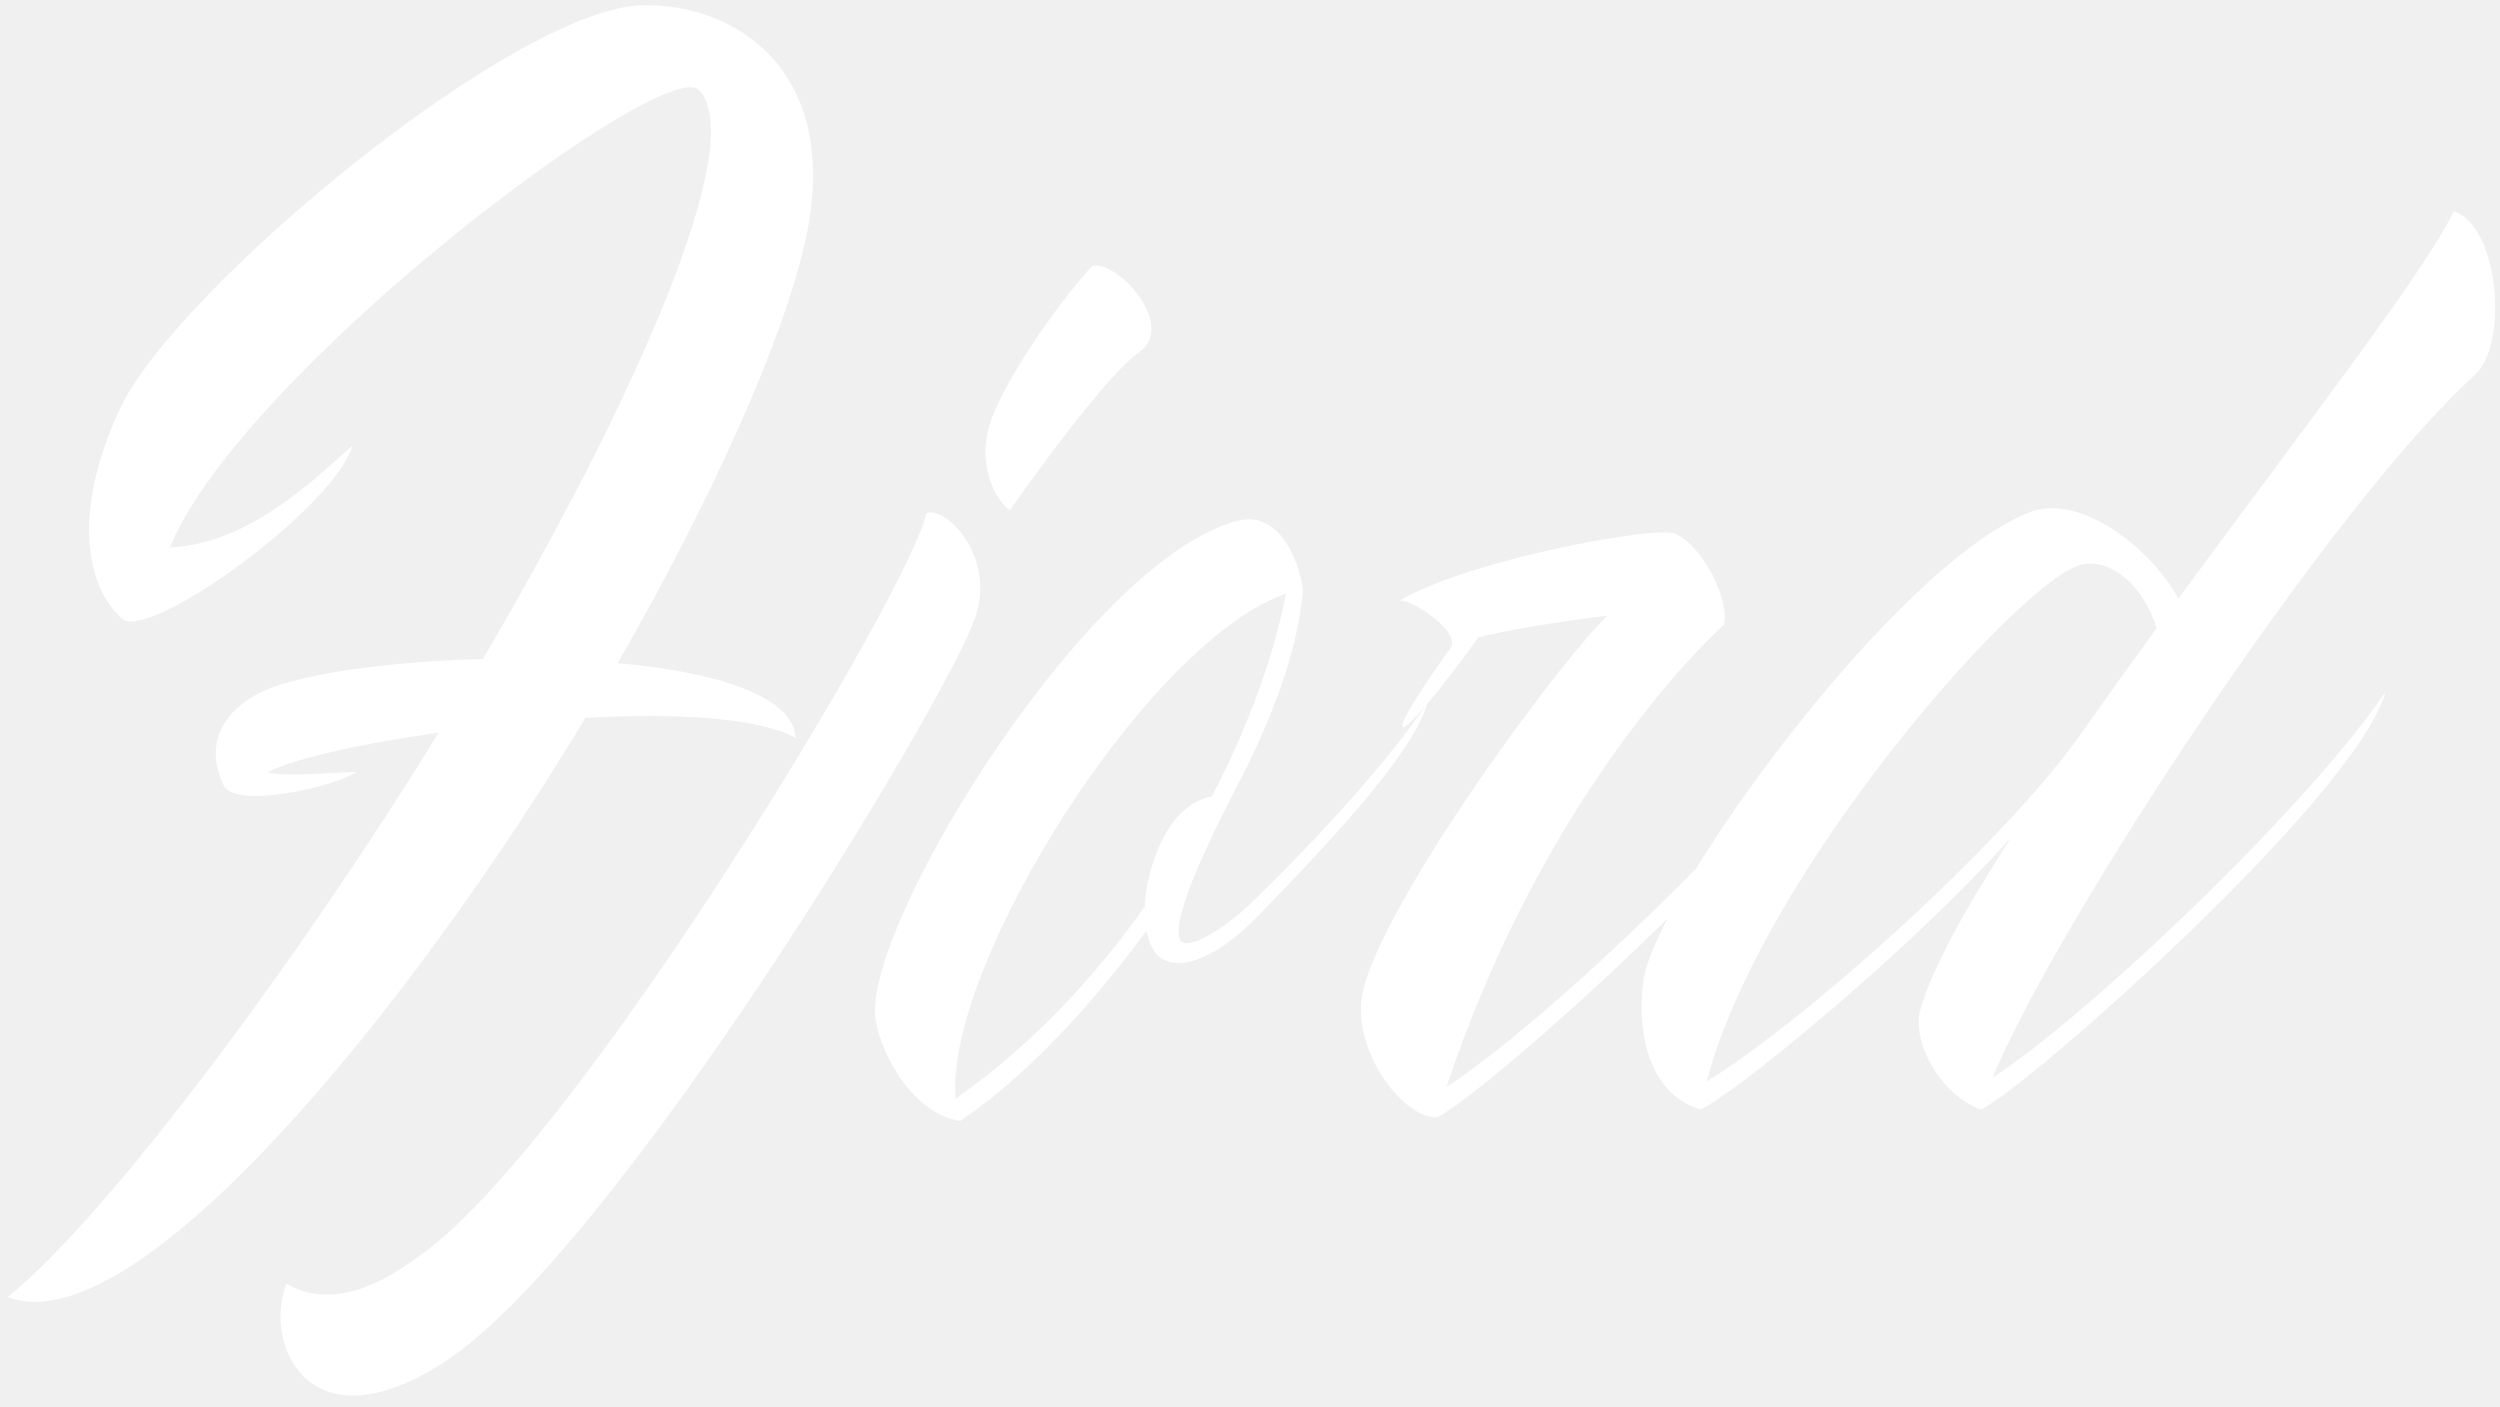
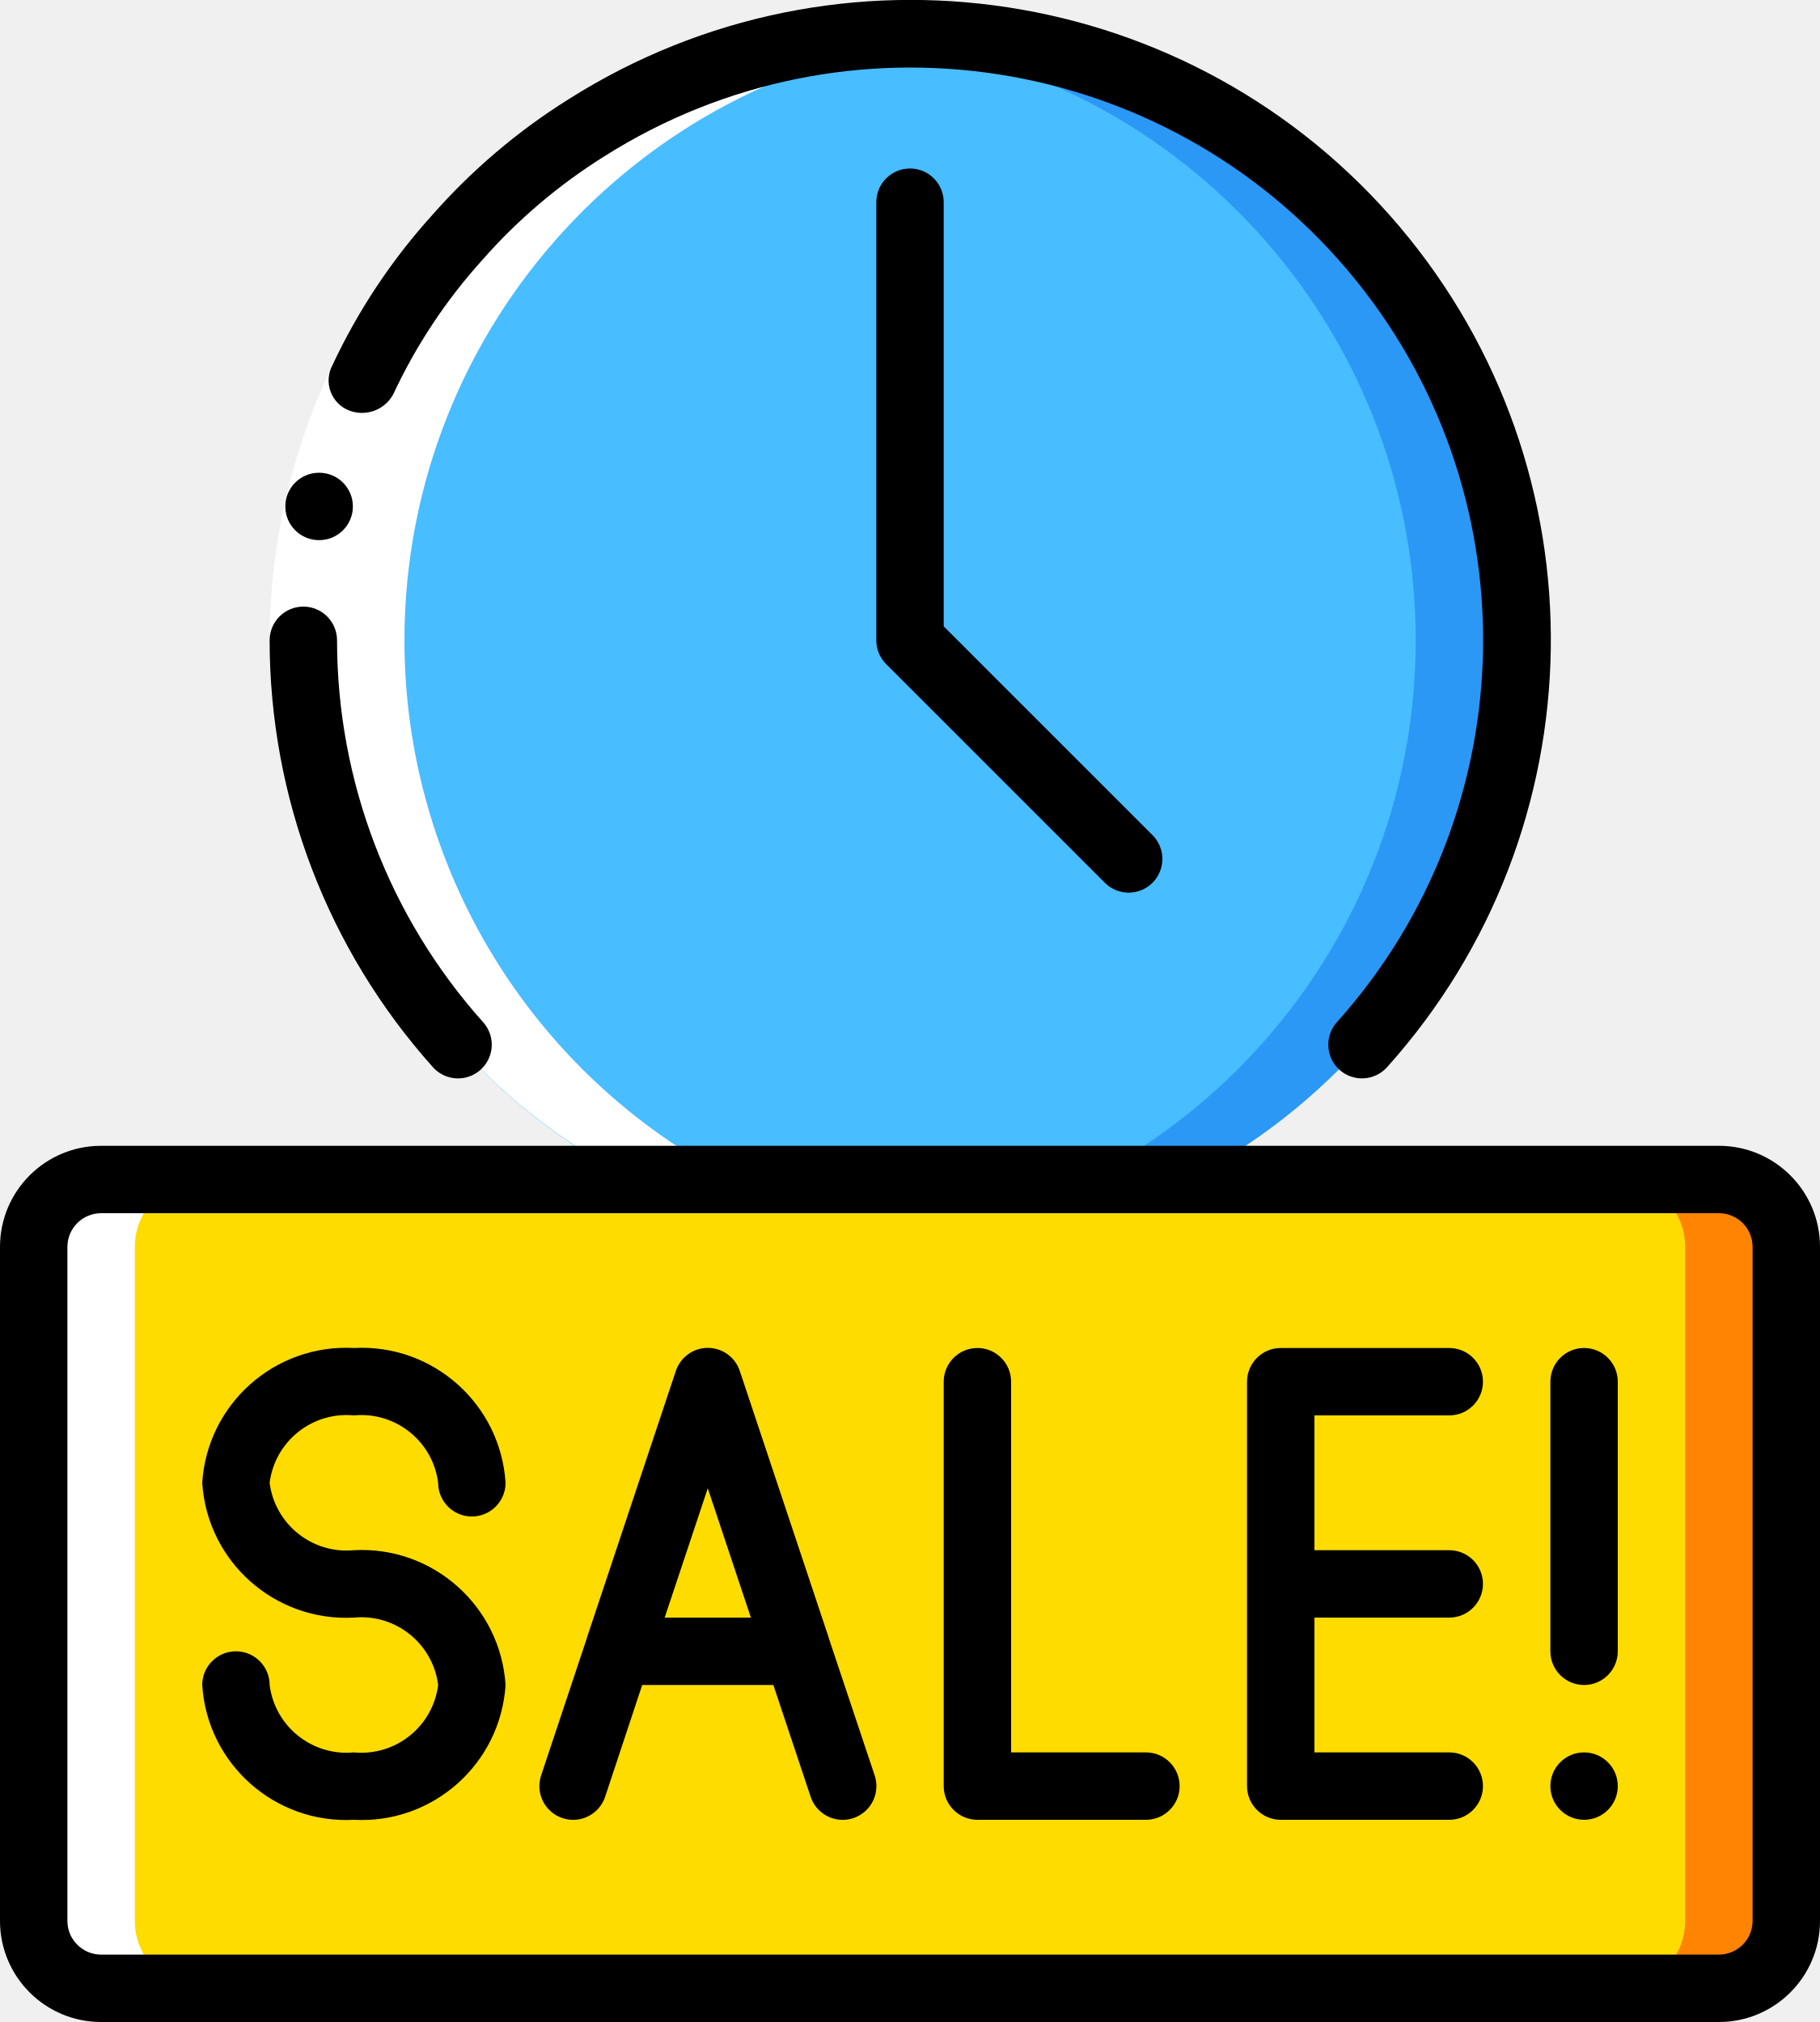
- <svg xmlns="http://www.w3.org/2000/svg" width="160" height="90">
-   <path d="M37.471 45.942c5.7-.31 10.987-.053 13.456 1.29-.173-2.744-5.189-4.224-11.392-4.797 5.95-10.351 10.55-20.516 12.006-27.026C53.93 4.71 47.26.272 41.217.333c-8.242.084-29.986 18.25-33.515 25.78-3.53 7.531-1.689 12.062.205 13.549 1.97 1.162 13.529-7.225 14.65-11.142-2.059 1.78-6.495 6.33-11.687 6.51 4.6-11.174 31.696-31.594 33.88-29.26 3.157 3.375-4.047 19.712-13.85 36.408-6.267.157-12.14 1.004-14.412 2.23-2.887 1.557-3.156 3.913-2.15 5.896.79 1.437 6.837.14 8.506-.9-1.24 0-4.866.364-5.683.01 1.434-.801 5.763-1.793 10.915-2.53C19.506 60.843 7.123 77.637.5 83.011c8.162 3.139 25.695-18.34 36.971-37.07zM64.633 32.65s1.854-2.658 3.903-5.286l.386-.492c1.485-1.879 3.016-3.655 3.977-4.331 2.383-1.675-1.225-5.8-2.973-5.542-2.218 2.363-5.975 7.781-6.66 10.408-.686 2.626.553 4.7 1.367 5.243zM28.36 87.225c11.034-7.084 32.616-43.015 34.101-47.832 1.233-3.997-2.03-7.018-3.174-6.549-.913 4.684-21.938 39.743-32.131 47.308-1.831 1.359-5.51 3.964-8.829 1.997-1.517 4.067 1.56 10.517 10.033 5.076zm33.08-15.48c3.86-2.55 8.166-7.045 11.939-12.177.162.841.48 1.437.841 1.693 1.622 1.146 4.272-.563 6.21-2.554 5.172-5.31 10.096-10.673 10.902-13.682-2.347 3.482-6.688 8.362-11.37 12.872-1.684 1.623-4.043 3.005-4.428 2.264-.621-1.195 1.633-5.91 3.214-9.033v-.002c2.596-4.811 4.37-9.585 4.64-13.422-.275-1.94-1.563-5.048-4.173-4.375-9.446 2.435-23.447 25.121-23.212 31.504.075 2.04 2.197 6.413 5.436 6.913zm-.285-1.43c-.694-8.547 12.32-29.285 21.143-32.32-.7 3.728-2.302 8.3-4.738 12.98-1.011.167-2.401.957-3.37 3.19-.615 1.42-.881 2.736-.92 3.846-3.26 4.608-7.32 8.954-12.115 12.305zm30.803 1.189c2.61-1.064 24.1-20.026 25.892-26.721-4.953 7.347-18.988 20.716-25.27 24.779 5.383-16.178 13.878-25.719 16.761-28.63l.294-.292c.45-.444.702-.666.702-.666.367-2.002-1.745-5.444-3.26-5.85-1.514-.406-12.982 1.69-17.526 4.318.785-.125 4.005 2.015 3.285 3.025-4.898 6.8-3.746 6.968 1.776-.666 2.98-.778 8.246-1.39 8.246-1.39-3.457 3.404-14.464 18.516-15.645 24.122-.783 3.718 2.677 8.096 4.745 7.971zM126.776 71c2.61-1.064 24.1-20.026 25.892-26.721-4.924 7.303-18.815 20.55-25.153 24.702 4.341-10.368 21.866-36.833 30.86-44.972 2.2-1.991 1.567-9.525-1.325-10.495-1.875 3.904-9.84 14.186-17.638 24.799-1.905-3.475-6.422-6.72-9.477-5.543-8.709 3.35-23.939 24.527-24.741 29.908-.473 3.167.225 7.32 3.639 8.322 1.89-.771 13.128-9.873 19.853-17.374-2.89 4.487-5.043 8.372-5.789 11.008-.573 2.026 1.333 5.506 3.88 6.366zm-17.544-1.79c3.485-13.254 19.617-31.567 23.754-33 1.992-.691 4.245 1.305 5.034 4.002-1.495 2.051-2.97 4.1-4.382 6.105l-.01.015c-.192.273-.384.545-.573.816-5.394 7.45-17.977 18.5-23.823 22.061z" fill="#FFF" fill-rule="nonzero" />
+ <svg xmlns="http://www.w3.org/2000/svg" width="54px" height="60px" viewBox="0 0 54 60" version="1.1">
+   <g id="Page-1" stroke="none" stroke-width="1" fill="none" fill-rule="evenodd">
+     <g id="049---Time-Limited-Sale" transform="translate(0, -1)">
+       <g id="Icons_copy" transform="translate(1, 2)">
+         <circle id="Oval" fill="#48BDFF" cx="26" cy="18" r="18" />
+         <path d="M26,0 C25.494,0 25,0.035 24.5,0.076 C33.827,0.846 41.005,8.641 41.005,18 C41.005,27.359 33.827,35.154 24.5,35.924 C25,35.965 25.494,36 26,36 C35.941,36 44,27.941 44,18 C44,8.059 35.941,1.48134311e-07 26,0 Z" id="Path" fill="#2C98F6" />
+         <rect id="Rectangle" fill="#FFDC00" x="0" y="34" width="52" height="24" rx="2" />
+         <path d="M50,34 L47,34 C48.105,34 49,34.895 49,36 L49,56 C49,57.105 48.105,58 47,58 L50,58 C51.105,58 52,57.105 52,56 L52,36 C52,34.895 51.105,34 50,34 Z" id="Path" fill="#FF8401" />
+       </g>
+       <g id="Icons_copy_2" transform="translate(1, 2)" fill="#FFFFFF">
+         <path d="M11,18 C11.003,8.644 18.176,0.851 27.5,0.076 C27,0.035 26.506,0 26,0 C25.494,0 25,0.035 24.5,0.076 C16.497,0.738 9.903,6.626 8.343,14.502 C6.782,22.379 10.632,30.336 17.778,34 L20.778,34 C14.776,30.922 11.001,24.745 11,18 Z" id="Path" />
+         <path d="M3,56 L3,36 C3,34.895 3.895,34 5,34 L2,34 C0.895,34 0,34.895 0,36 L0,56 C0,57.105 0.895,58 2,58 L5,58 C3.895,58 3,57.105 3,56 Z" id="Path" />
+       </g>
+       <g id="Icons">
+         <path d="M9.863,11.836 L11.663,12.697 C10.574,14.978 10.006,17.473 10,20 L8,20 C8.008,17.174 8.645,14.386 9.863,11.836 Z" id="Path" fill="#FFFFFF" />
+         <path d="M10.5,43 C11.737,42.882 12.844,43.768 13,45 C13,45.552 13.448,46 14,46 C14.552,46 15,45.552 15,45 C14.851,42.658 12.843,40.873 10.5,41 C8.157,40.873 6.149,42.658 6,45 C6.149,47.342 8.157,49.127 10.5,49 C11.737,48.882 12.844,49.768 13,51 C12.844,52.232 11.737,53.118 10.5,53 C9.263,53.118 8.156,52.232 8,51 C8,50.448 7.552,50 7,50 C6.448,50 6,50.448 6,51 C6.149,53.342 8.157,55.127 10.5,55 C12.843,55.127 14.851,53.342 15,51 C14.851,48.658 12.843,46.873 10.5,47 C9.263,47.118 8.156,46.232 8,45 C8.156,43.768 9.263,42.882 10.5,43 Z" id="Path" fill="#000000" />
+         <path d="M24.593,49.617 L24.593,49.608 L21.951,41.684 C21.816,41.274 21.433,40.996 21.001,40.996 C20.569,40.996 20.186,41.274 20.051,41.684 L17.41,49.608 L17.41,49.617 L16.055,53.684 C15.88,54.209 16.164,54.775 16.689,54.95 C17.214,55.125 17.78,54.841 17.955,54.316 L19.054,51 L22.946,51 L24.052,54.316 C24.165,54.655 24.45,54.909 24.801,54.981 C25.151,55.053 25.513,54.932 25.751,54.665 C25.988,54.397 26.065,54.023 25.952,53.684 L24.593,49.617 Z M19.721,49 L21,45.162 L22.279,49 L19.721,49 Z" id="Shape" fill="#000000" fill-rule="nonzero" />
+         <path d="M34,53 L30,53 L30,42 C30,41.448 29.552,41 29,41 C28.448,41 28,41.448 28,42 L28,54 C28,54.552 28.448,55 29,55 L34,55 C34.552,55 35,54.552 35,54 C35,53.448 34.552,53 34,53 Z" id="Path" fill="#000000" />
+         <path d="M43,43 C43.552,43 44,42.552 44,42 C44,41.448 43.552,41 43,41 L38,41 C37.448,41 37,41.448 37,42 L37,54 C37,54.552 37.448,55 38,55 L43,55 C43.552,55 44,54.552 44,54 C44,53.448 43.552,53 43,53 L39,53 L39,49 L43,49 C43.552,49 44,48.552 44,48 C44,47.448 43.552,47 43,47 L39,47 L39,43 L43,43 Z" id="Path" fill="#000000" />
+         <path d="M51,35 L3,35 C1.343,35 0,36.343 0,38 L0,58 C0,59.657 1.343,61 3,61 L51,61 C52.657,61 54,59.657 54,58 L54,38 C54,36.343 52.657,35 51,35 Z M52,58 C52,58.552 51.552,59 51,59 L3,59 C2.448,59 2,58.552 2,58 L2,38 C2,37.448 2.448,37 3,37 L51,37 C51.552,37 52,37.448 52,38 L52,58 Z" id="Shape" fill="#000000" fill-rule="nonzero" />
+         <path d="M27,6 C26.448,6 26,6.448 26,7 L26,20 C26,20.265 26.105,20.52 26.293,20.707 L32.793,27.207 C33.185,27.586 33.809,27.581 34.195,27.195 C34.581,26.809 34.586,26.185 34.207,25.793 L28,19.586 L28,7 C28,6.448 27.552,6 27,6 Z" id="Path" fill="#000000" />
+         <path d="M47,41 C46.448,41 46,41.448 46,42 L46,50 C46,50.552 46.448,51 47,51 C47.552,51 48,50.552 48,50 L48,42 C48,41.448 47.552,41 47,41 Z" id="Path" fill="#000000" />
+         <circle id="Oval" fill="#000000" cx="47" cy="54" r="1" />
+         <path d="M9.47,17.028 C8.918,17.031 8.468,16.585 8.465,16.033 C8.462,15.481 8.908,15.031 9.46,15.028 L9.47,15.028 C10.022,15.028 10.47,15.476 10.47,16.028 C10.47,16.58 10.022,17.028 9.47,17.028 Z" id="Path" fill="#000000" />
+         <path d="M8,20 C8.002,24.674 9.726,29.184 12.844,32.666 C13.082,32.933 13.444,33.052 13.794,32.979 C14.144,32.906 14.428,32.652 14.54,32.313 C14.652,31.974 14.574,31.601 14.336,31.334 C11.546,28.218 10.002,24.183 10,20 C10,19.448 9.552,19 9,19 C8.448,19 8,19.448 8,20 Z" id="Path" fill="#000000" />
+         <path d="M39.744,32.746 C39.942,32.923 40.202,33.013 40.467,32.998 C40.731,32.983 40.979,32.864 41.156,32.666 C47.491,25.61 47.648,14.962 41.524,7.723 C35.4,0.483 24.874,-1.128 16.865,3.948 C15.352,4.896 13.986,6.058 12.808,7.4 C11.612,8.725 10.62,10.221 9.863,11.838 C9.734,12.078 9.714,12.361 9.807,12.616 C9.9,12.872 10.097,13.076 10.349,13.177 C10.846,13.376 11.414,13.171 11.668,12.699 C12.343,11.251 13.23,9.912 14.3,8.726 C15.353,7.525 16.577,6.485 17.932,5.638 C25.099,1.102 34.513,2.548 39.989,9.025 C45.465,15.501 45.325,25.025 39.661,31.338 C39.297,31.75 39.334,32.379 39.744,32.746 Z" id="Path" fill="#000000" />
+       </g>
+     </g>
+   </g>
</svg>
